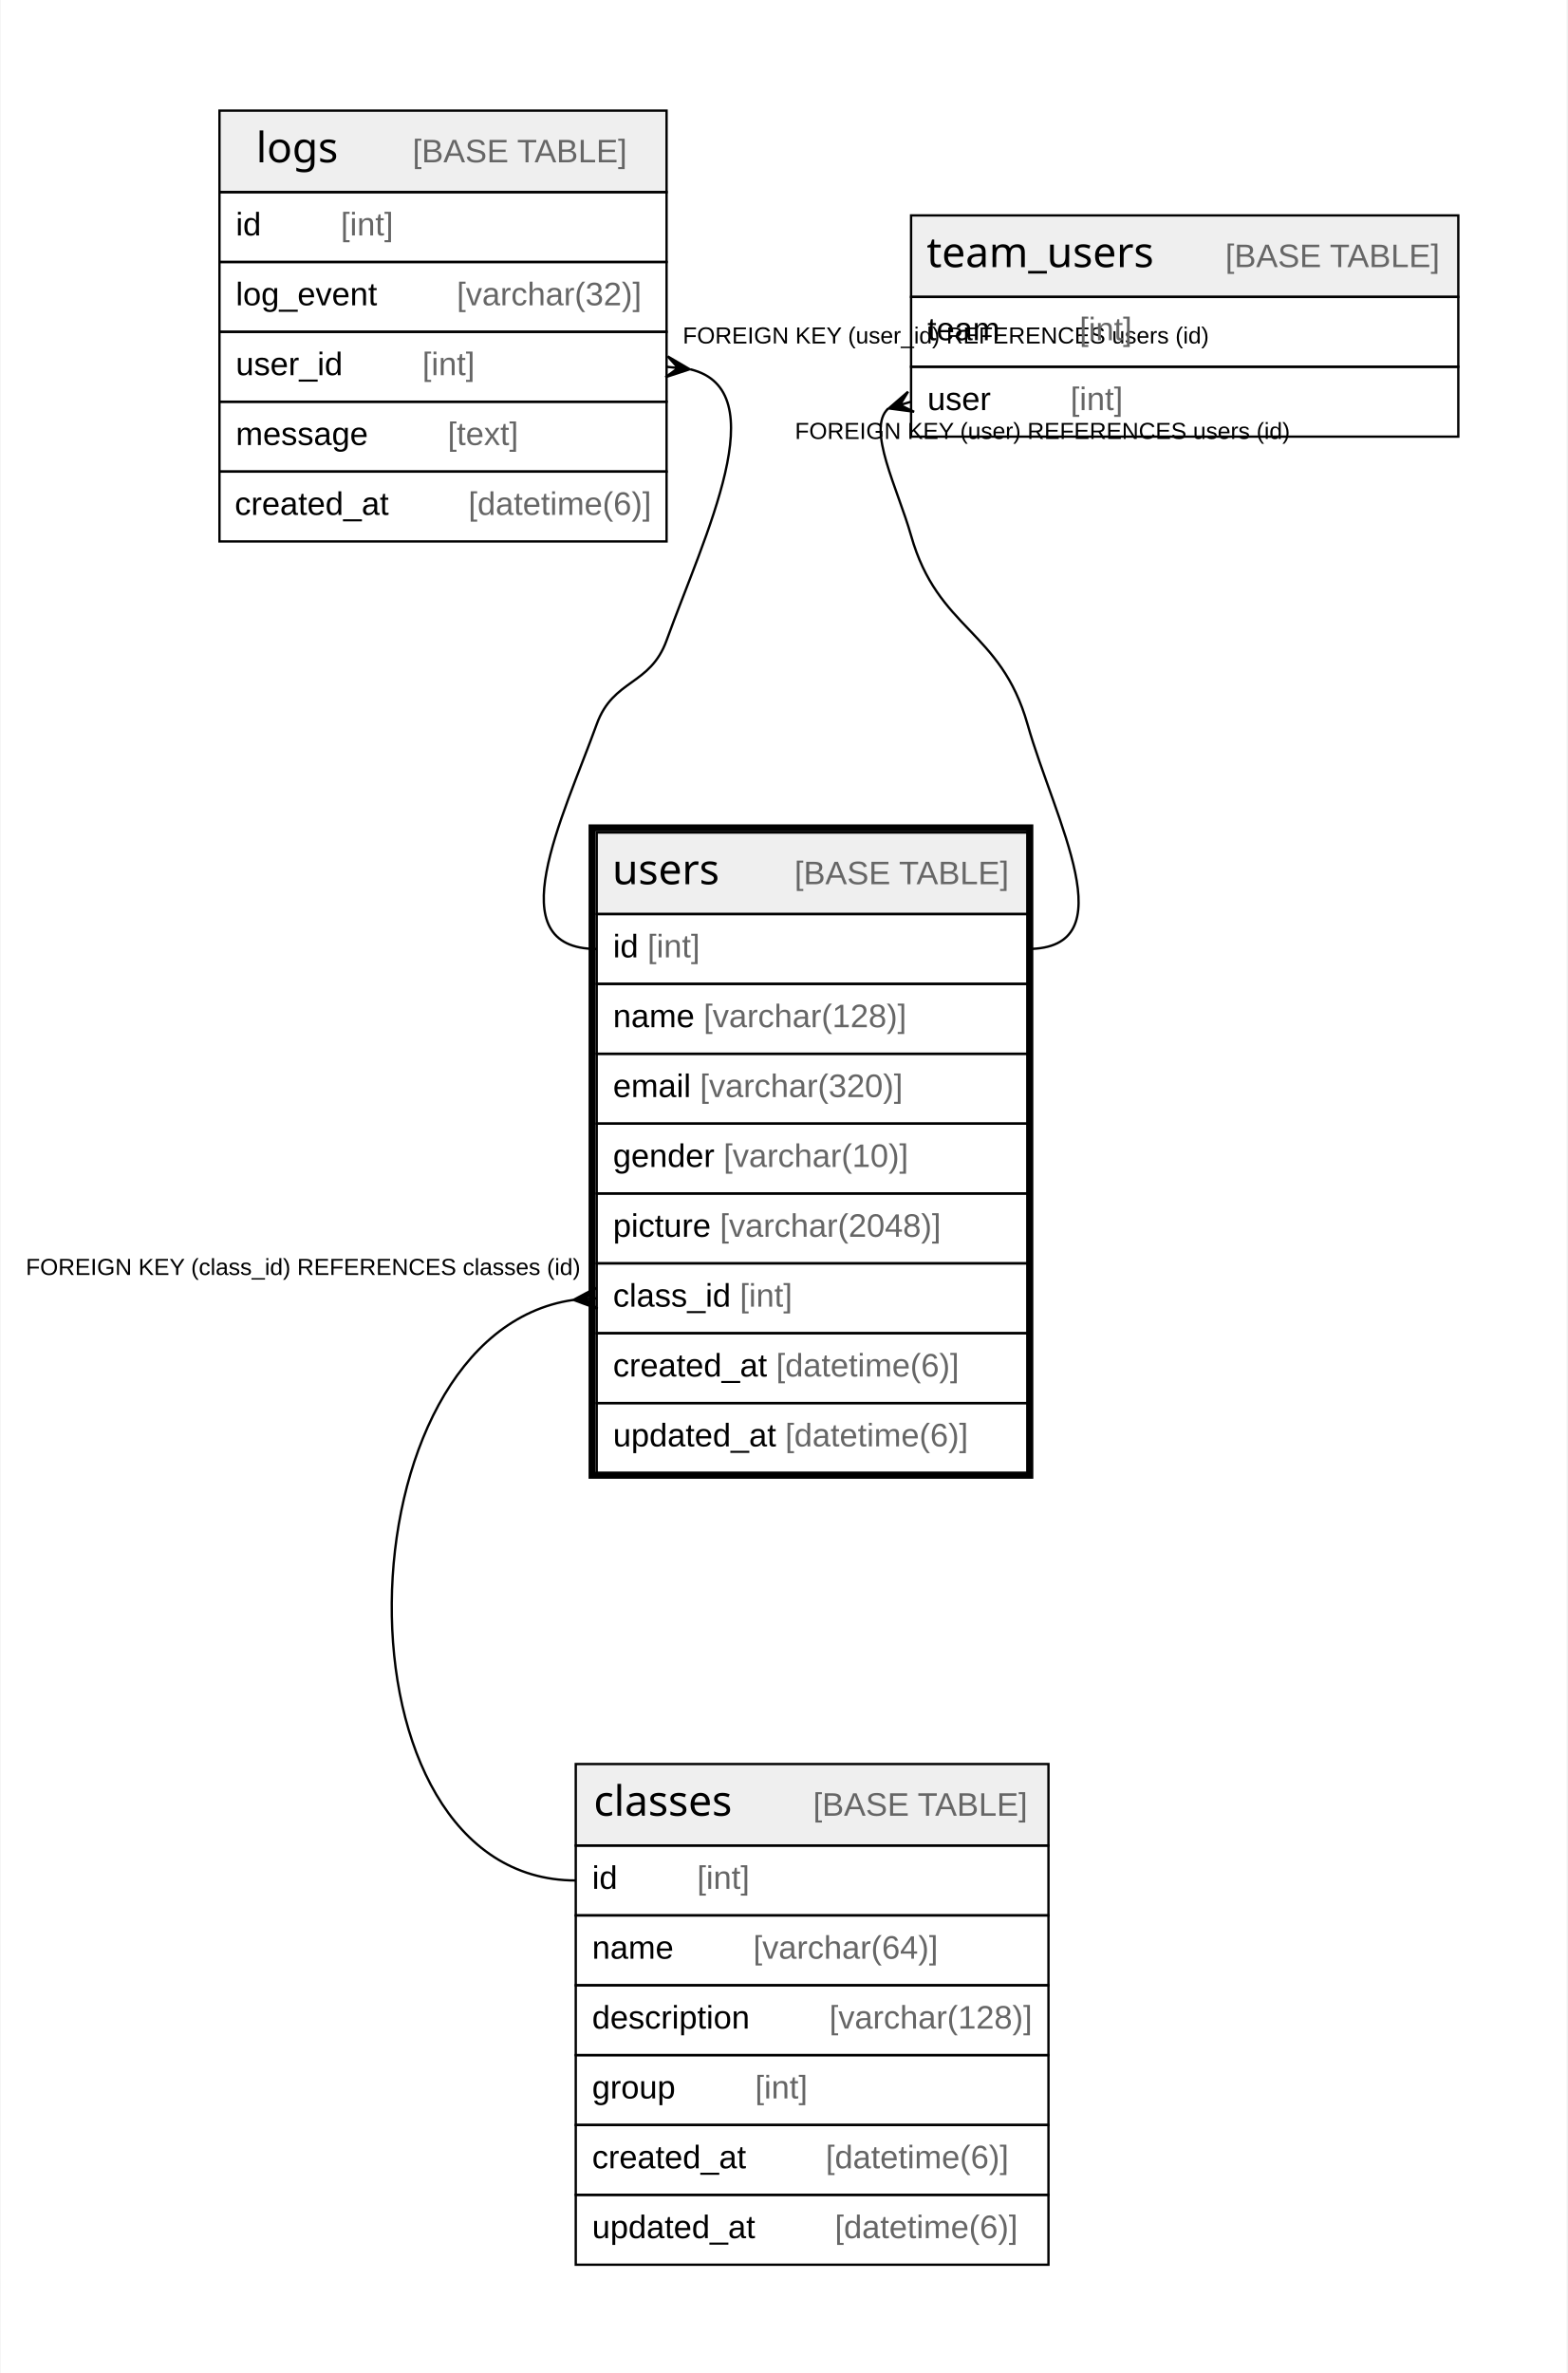
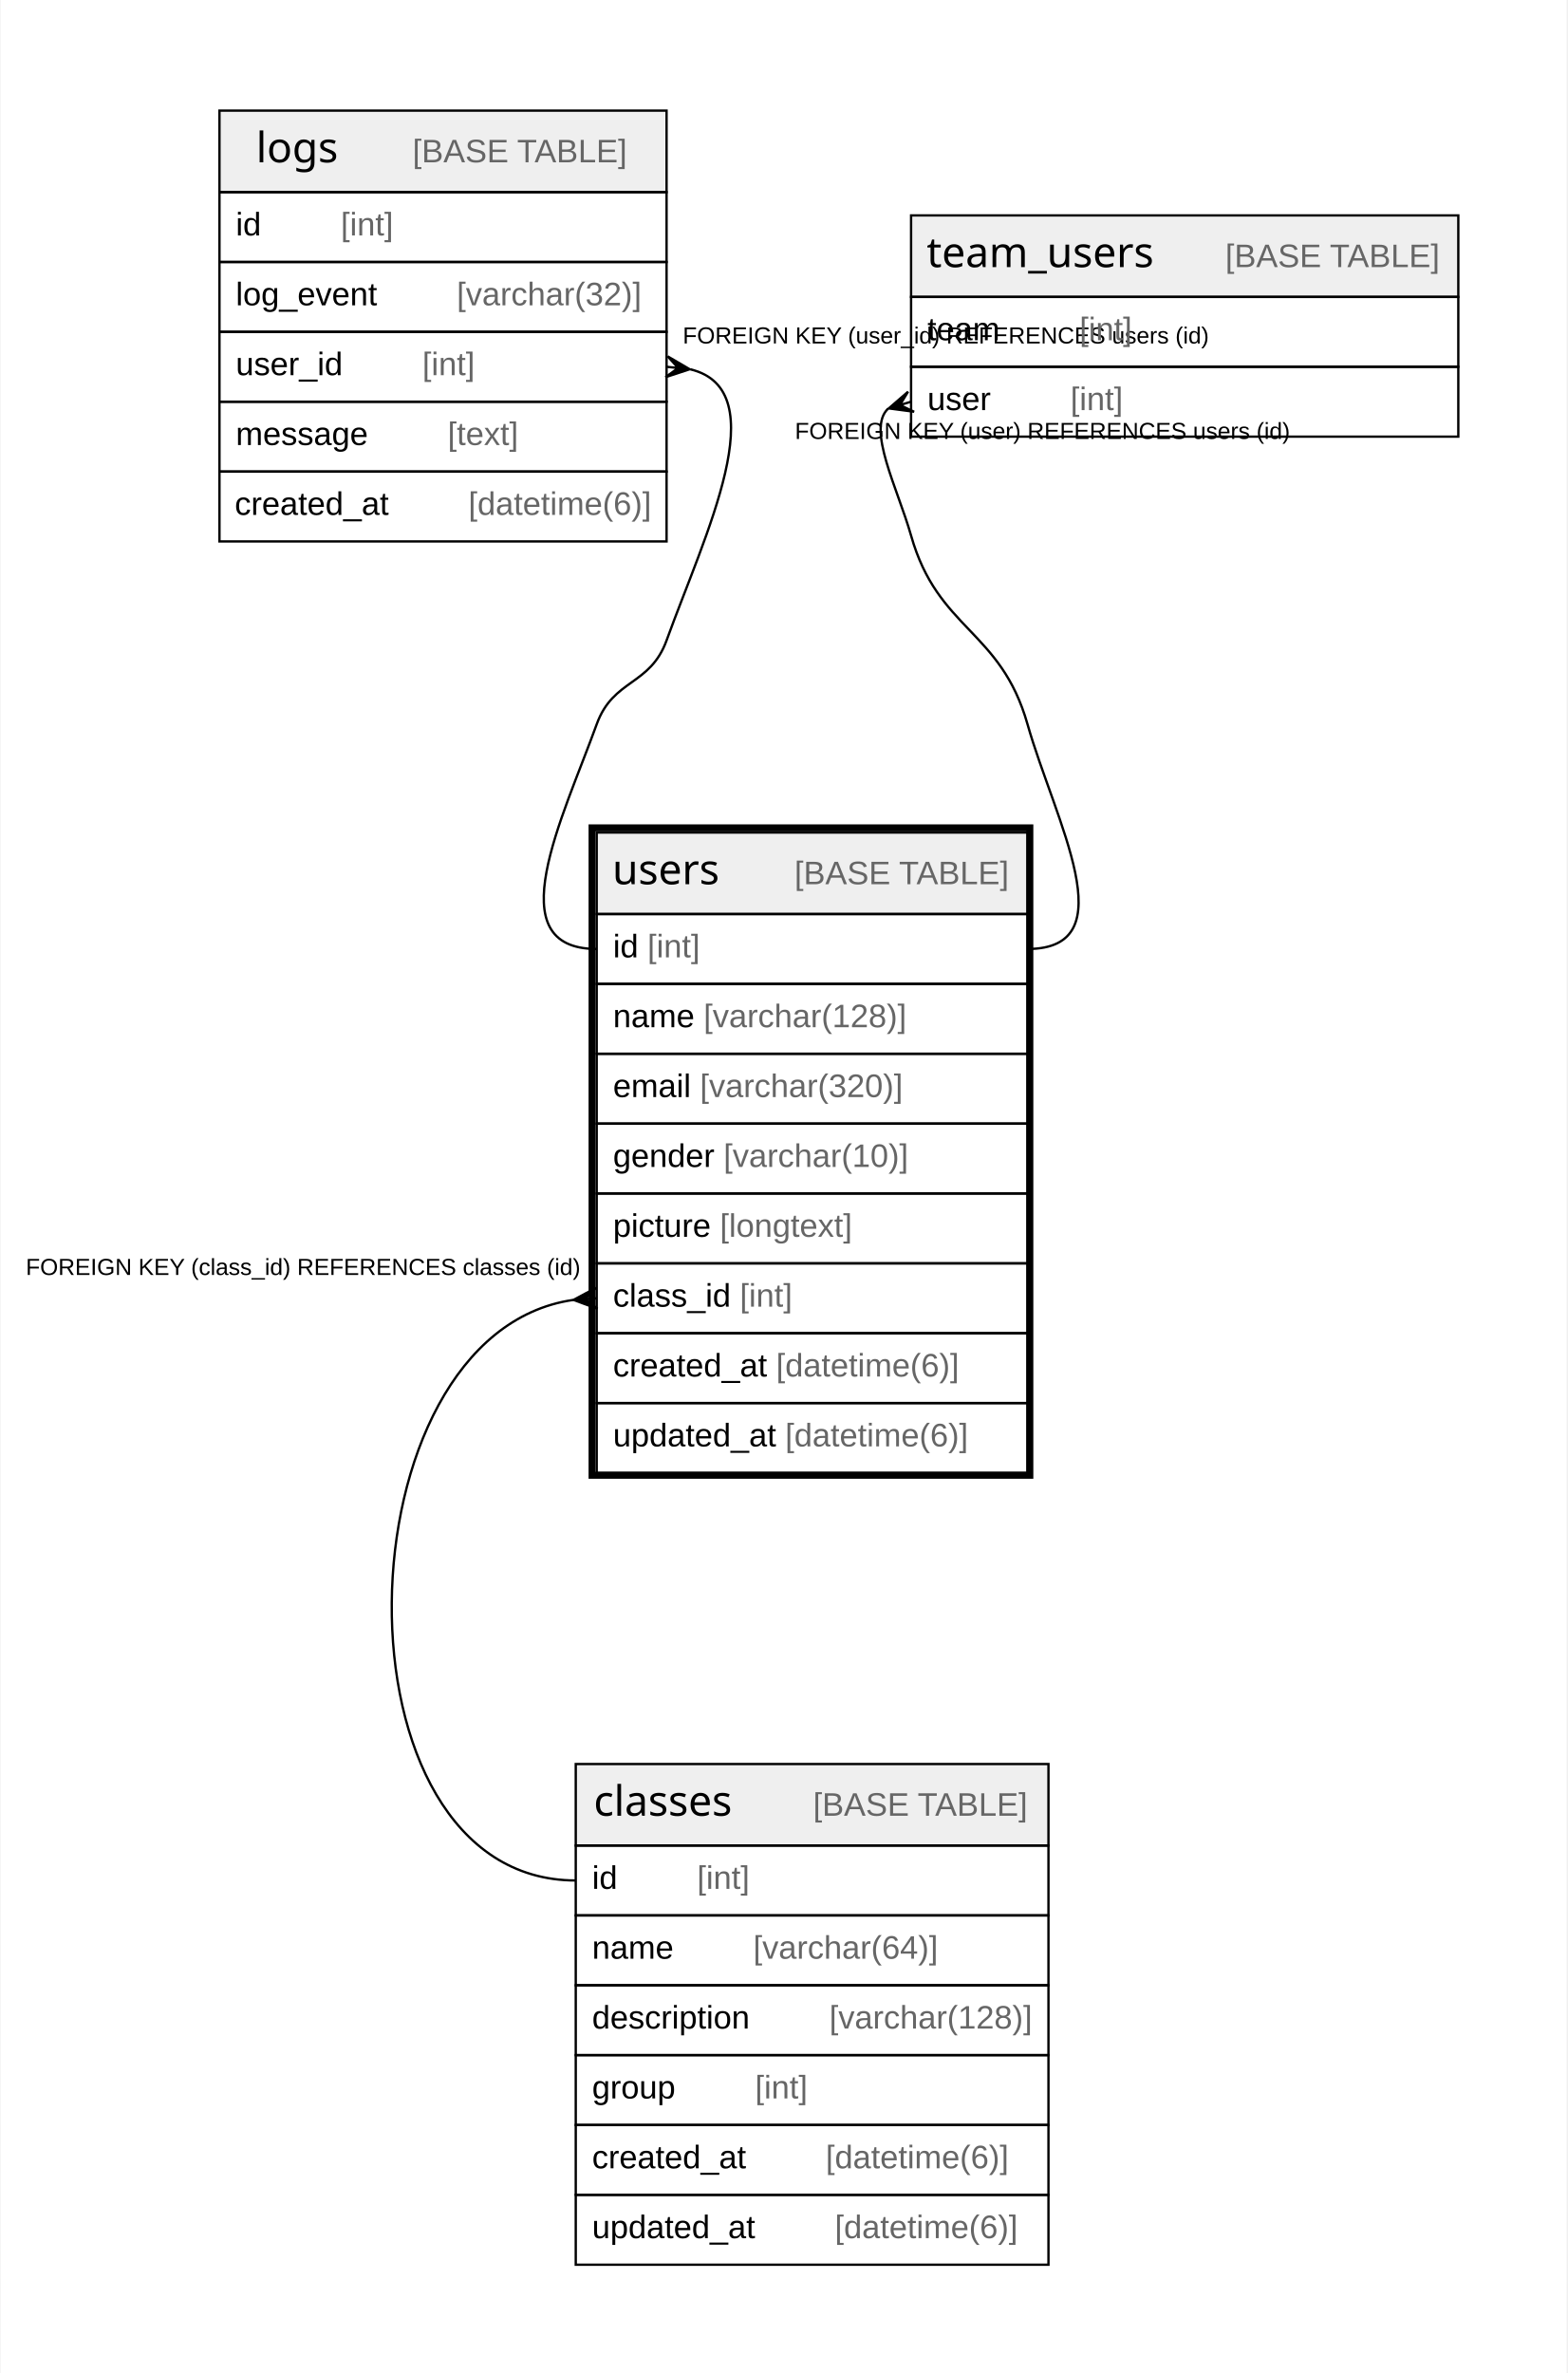
<svg xmlns="http://www.w3.org/2000/svg" width="673pt" height="1019pt" viewBox="0.00 0.00 672.50 1019.00">
  <g id="graph0" class="graph" transform="scale(1 1) rotate(0) translate(4 1015)">
    <polygon fill="#ffffff" stroke="transparent" points="-4,4 -4,-1015 668.5,-1015 668.5,4 -4,4" />
    <g id="node1" class="node">
      <polygon fill="#efefef" stroke="transparent" points="252,-622.5 252,-657.5 437,-657.5 437,-622.5 252,-622.5" />
      <polygon fill="none" stroke="#000000" points="252,-622.5 252,-657.5 437,-657.5 437,-622.5 252,-622.5" />
      <text text-anchor="start" x="258.714" y="-635.3" font-family="Arial Bold" font-size="18.00" fill="#000000">users</text>
      <text text-anchor="start" x="302.718" y="-635.3" font-family="Arial" font-size="14.00" fill="#000000">    </text>
      <text text-anchor="start" x="336.923" y="-635.3" font-family="Arial" font-size="14.00" fill="#666666">[BASE TABLE]</text>
      <polygon fill="none" stroke="#000000" points="252,-592.5 252,-622.5 437,-622.5 437,-592.5 252,-592.5" />
      <text text-anchor="start" x="259" y="-603.9" font-family="Arial" font-size="14.00" fill="#000000">id </text>
      <text text-anchor="start" x="273.78" y="-603.9" font-family="Arial" font-size="14.00" fill="#666666">[int]</text>
      <polygon fill="none" stroke="#000000" points="252,-562.5 252,-592.5 437,-592.5 437,-562.5 252,-562.5" />
      <text text-anchor="start" x="259" y="-573.9" font-family="Arial" font-size="14.00" fill="#000000">name </text>
      <text text-anchor="start" x="297.899" y="-573.9" font-family="Arial" font-size="14.00" fill="#666666">[varchar(128)]</text>
      <polygon fill="none" stroke="#000000" points="252,-532.5 252,-562.5 437,-562.5 437,-532.5 252,-532.5" />
      <text text-anchor="start" x="259" y="-543.9" font-family="Arial" font-size="14.00" fill="#000000">email </text>
      <text text-anchor="start" x="296.33" y="-543.9" font-family="Arial" font-size="14.00" fill="#666666">[varchar(320)]</text>
      <polygon fill="none" stroke="#000000" points="252,-502.5 252,-532.5 437,-532.5 437,-502.5 252,-502.5" />
      <text text-anchor="start" x="259" y="-513.9" font-family="Arial" font-size="14.00" fill="#000000">gender </text>
      <text text-anchor="start" x="306.464" y="-513.9" font-family="Arial" font-size="14.00" fill="#666666">[varchar(10)]</text>
      <polygon fill="none" stroke="#000000" points="252,-472.5 252,-502.5 437,-502.5 437,-472.5 252,-472.5" />
      <text text-anchor="start" x="259" y="-483.9" font-family="Arial" font-size="14.00" fill="#000000">picture </text>
-       <text text-anchor="start" x="304.896" y="-483.9" font-family="Arial" font-size="14.00" fill="#666666">[varchar(2048)]</text>
+       <text text-anchor="start" x="304.896" y="-483.9" font-family="Arial" font-size="14.00" fill="#666666">[longtext]</text>
      <polygon fill="none" stroke="#000000" points="252,-442.5 252,-472.5 437,-472.5 437,-442.5 252,-442.5" />
      <text text-anchor="start" x="259" y="-453.9" font-family="Arial" font-size="14.00" fill="#000000">class_id </text>
      <text text-anchor="start" x="313.452" y="-453.9" font-family="Arial" font-size="14.00" fill="#666666">[int]</text>
      <polygon fill="none" stroke="#000000" points="252,-412.5 252,-442.5 437,-442.5 437,-412.5 252,-412.5" />
      <text text-anchor="start" x="259" y="-423.9" font-family="Arial" font-size="14.00" fill="#000000">created_at </text>
      <text text-anchor="start" x="329.028" y="-423.9" font-family="Arial" font-size="14.00" fill="#666666">[datetime(6)]</text>
      <polygon fill="none" stroke="#000000" points="252,-382.5 252,-412.5 437,-412.5 437,-382.5 252,-382.5" />
      <text text-anchor="start" x="259" y="-393.9" font-family="Arial" font-size="14.00" fill="#000000">updated_at </text>
      <text text-anchor="start" x="332.933" y="-393.9" font-family="Arial" font-size="14.00" fill="#666666">[datetime(6)]</text>
      <polygon fill="none" stroke="#000000" stroke-width="3" points="250,-381.5 250,-659.5 438,-659.5 438,-381.5 250,-381.5" />
    </g>
    <g id="node4" class="node">
      <polygon fill="#efefef" stroke="transparent" points="243,-222.5 243,-257.5 446,-257.5 446,-222.5 243,-222.5" />
      <polygon fill="none" stroke="#000000" points="243,-222.5 243,-257.5 446,-257.5 446,-222.5 243,-222.5" />
      <text text-anchor="start" x="250.713" y="-235.3" font-family="Arial Bold" font-size="18.00" fill="#000000">classes</text>
      <text text-anchor="start" x="310.719" y="-235.3" font-family="Arial" font-size="14.00" fill="#000000">    </text>
      <text text-anchor="start" x="344.924" y="-235.3" font-family="Arial" font-size="14.00" fill="#666666">[BASE TABLE]</text>
      <polygon fill="none" stroke="#000000" points="243,-192.5 243,-222.5 446,-222.5 446,-192.5 243,-192.5" />
      <text text-anchor="start" x="250" y="-203.9" font-family="Arial" font-size="14.00" fill="#000000">id    </text>
      <text text-anchor="start" x="295.094" y="-203.9" font-family="Arial" font-size="14.00" fill="#666666">[int]</text>
      <polygon fill="none" stroke="#000000" points="243,-162.5 243,-192.5 446,-192.5 446,-162.5 243,-162.5" />
      <text text-anchor="start" x="250" y="-173.9" font-family="Arial" font-size="14.00" fill="#000000">name    </text>
      <text text-anchor="start" x="319.213" y="-173.9" font-family="Arial" font-size="14.00" fill="#666666">[varchar(64)]</text>
      <polygon fill="none" stroke="#000000" points="243,-132.5 243,-162.5 446,-162.5 446,-132.5 243,-132.5" />
      <text text-anchor="start" x="249.999" y="-143.9" font-family="Arial" font-size="14.00" fill="#000000">description    </text>
      <text text-anchor="start" x="351.882" y="-143.9" font-family="Arial" font-size="14.00" fill="#666666">[varchar(128)]</text>
      <polygon fill="none" stroke="#000000" points="243,-102.5 243,-132.5 446,-132.5 446,-102.5 243,-102.5" />
      <text text-anchor="start" x="250" y="-113.9" font-family="Arial" font-size="14.00" fill="#000000">group    </text>
      <text text-anchor="start" x="319.996" y="-113.9" font-family="Arial" font-size="14.00" fill="#666666">[int]</text>
      <polygon fill="none" stroke="#000000" points="243,-72.5 243,-102.5 446,-102.5 446,-72.5 243,-72.5" />
      <text text-anchor="start" x="250" y="-83.9" font-family="Arial" font-size="14.00" fill="#000000">created_at    </text>
      <text text-anchor="start" x="350.342" y="-83.9" font-family="Arial" font-size="14.00" fill="#666666">[datetime(6)]</text>
      <polygon fill="none" stroke="#000000" points="243,-42.5 243,-72.5 446,-72.5 446,-42.5 243,-42.5" />
      <text text-anchor="start" x="250" y="-53.9" font-family="Arial" font-size="14.00" fill="#000000">updated_at    </text>
      <text text-anchor="start" x="354.247" y="-53.9" font-family="Arial" font-size="14.00" fill="#666666">[datetime(6)]</text>
    </g>
    <g id="edge3" class="edge">
      <path fill="none" stroke="#000000" d="M241.876,-456.783C140.372,-442.119 135.291,-207.5 243,-207.5" />
      <polygon fill="#000000" stroke="#000000" points="242.025,-456.793 251.682,-461.989 247.012,-457.147 252,-457.5 252,-457.5 252,-457.5 247.012,-457.147 252.318,-453.011 242.025,-456.793 242.025,-456.793" />
      <text text-anchor="start" x="6.835" y="-467.5" font-family="Arial" font-size="10.00" fill="#000000">FOREIGN KEY (class_id) REFERENCES classes (id)</text>
    </g>
    <g id="node2" class="node">
      <polygon fill="#efefef" stroke="transparent" points="90,-932.5 90,-967.5 282,-967.5 282,-932.5 90,-932.5" />
      <polygon fill="none" stroke="#000000" points="90,-932.5 90,-967.5 282,-967.5 282,-932.5 90,-932.5" />
      <text text-anchor="start" x="105.713" y="-945.3" font-family="Arial Bold" font-size="18.00" fill="#000000">logs</text>
      <text text-anchor="start" x="138.719" y="-945.3" font-family="Arial" font-size="14.00" fill="#000000">    </text>
      <text text-anchor="start" x="172.924" y="-945.3" font-family="Arial" font-size="14.00" fill="#666666">[BASE TABLE]</text>
      <polygon fill="none" stroke="#000000" points="90,-902.5 90,-932.5 282,-932.5 282,-902.5 90,-902.5" />
      <text text-anchor="start" x="97" y="-913.9" font-family="Arial" font-size="14.00" fill="#000000">id    </text>
      <text text-anchor="start" x="142.094" y="-913.9" font-family="Arial" font-size="14.00" fill="#666666">[int]</text>
      <polygon fill="none" stroke="#000000" points="90,-872.5 90,-902.5 282,-902.5 282,-872.5 90,-872.5" />
      <text text-anchor="start" x="97" y="-883.9" font-family="Arial" font-size="14.00" fill="#000000">log_event    </text>
      <text text-anchor="start" x="191.898" y="-883.9" font-family="Arial" font-size="14.00" fill="#666666">[varchar(32)]</text>
      <polygon fill="none" stroke="#000000" points="90,-842.5 90,-872.5 282,-872.5 282,-842.5 90,-842.5" />
      <text text-anchor="start" x="97" y="-853.9" font-family="Arial" font-size="14.00" fill="#000000">user_id    </text>
      <text text-anchor="start" x="177.102" y="-853.9" font-family="Arial" font-size="14.00" fill="#666666">[int]</text>
      <polygon fill="none" stroke="#000000" points="90,-812.5 90,-842.5 282,-842.5 282,-812.5 90,-812.5" />
      <text text-anchor="start" x="97" y="-823.9" font-family="Arial" font-size="14.00" fill="#000000">message    </text>
      <text text-anchor="start" x="187.996" y="-823.9" font-family="Arial" font-size="14.00" fill="#666666">[text]</text>
      <polygon fill="none" stroke="#000000" points="90,-782.5 90,-812.5 282,-812.5 282,-782.5 90,-782.5" />
      <text text-anchor="start" x="96.547" y="-793.9" font-family="Arial" font-size="14.00" fill="#000000">created_at    </text>
      <text text-anchor="start" x="196.889" y="-793.9" font-family="Arial" font-size="14.00" fill="#666666">[datetime(6)]</text>
    </g>
    <g id="edge1" class="edge">
      <path fill="none" stroke="#000000" d="M292.238,-856.406C329.201,-847.454 298.458,-785.459 282,-740 274.91,-720.417 259.09,-723.583 252,-704 237.399,-663.673 209.111,-607.5 252,-607.5" />
      <polygon fill="#000000" stroke="#000000" points="291.943,-856.437 281.522,-853.025 286.972,-856.968 282,-857.5 282,-857.5 282,-857.5 286.972,-856.968 282.478,-861.975 291.943,-856.437 291.943,-856.437" />
      <text text-anchor="start" x="288.945" y="-867.5" font-family="Arial" font-size="10.00" fill="#000000">FOREIGN KEY (user_id) REFERENCES users (id)</text>
    </g>
    <g id="node3" class="node">
      <polygon fill="#efefef" stroke="transparent" points="387,-887.5 387,-922.5 622,-922.5 622,-887.5 387,-887.5" />
      <polygon fill="none" stroke="#000000" points="387,-887.5 387,-922.5 622,-922.5 622,-887.5 387,-887.5" />
      <text text-anchor="start" x="393.707" y="-900.3" font-family="Arial Bold" font-size="18.00" fill="#000000">team_users</text>
      <text text-anchor="start" x="487.725" y="-900.3" font-family="Arial" font-size="14.00" fill="#000000">    </text>
      <text text-anchor="start" x="521.93" y="-900.3" font-family="Arial" font-size="14.00" fill="#666666">[BASE TABLE]</text>
      <polygon fill="none" stroke="#000000" points="387,-857.5 387,-887.5 622,-887.5 622,-857.5 387,-857.5" />
      <text text-anchor="start" x="394" y="-868.9" font-family="Arial" font-size="14.00" fill="#000000">team    </text>
      <text text-anchor="start" x="459.321" y="-868.9" font-family="Arial" font-size="14.00" fill="#666666">[int]</text>
      <polygon fill="none" stroke="#000000" points="387,-827.5 387,-857.5 622,-857.5 622,-827.5 387,-827.5" />
      <text text-anchor="start" x="394" y="-838.9" font-family="Arial" font-size="14.00" fill="#000000">user    </text>
      <text text-anchor="start" x="455.431" y="-838.9" font-family="Arial" font-size="14.00" fill="#666666">[int]</text>
    </g>
    <g id="edge2" class="edge">
      <path fill="none" stroke="#000000" d="M377.176,-839.551C367.747,-830.94 381.277,-805.167 387,-785 398.55,-744.301 425.45,-744.699 437,-704 448.709,-662.74 479.889,-607.5 437,-607.5" />
      <polygon fill="#000000" stroke="#000000" points="377.422,-839.625 385.706,-846.81 382.211,-841.062 387,-842.5 387,-842.5 387,-842.5 382.211,-841.062 388.294,-838.19 377.422,-839.625 377.422,-839.625" />
      <text text-anchor="start" x="337.113" y="-826.5" font-family="Arial" font-size="10.00" fill="#000000">FOREIGN KEY (user) REFERENCES users (id)</text>
    </g>
  </g>
</svg>
